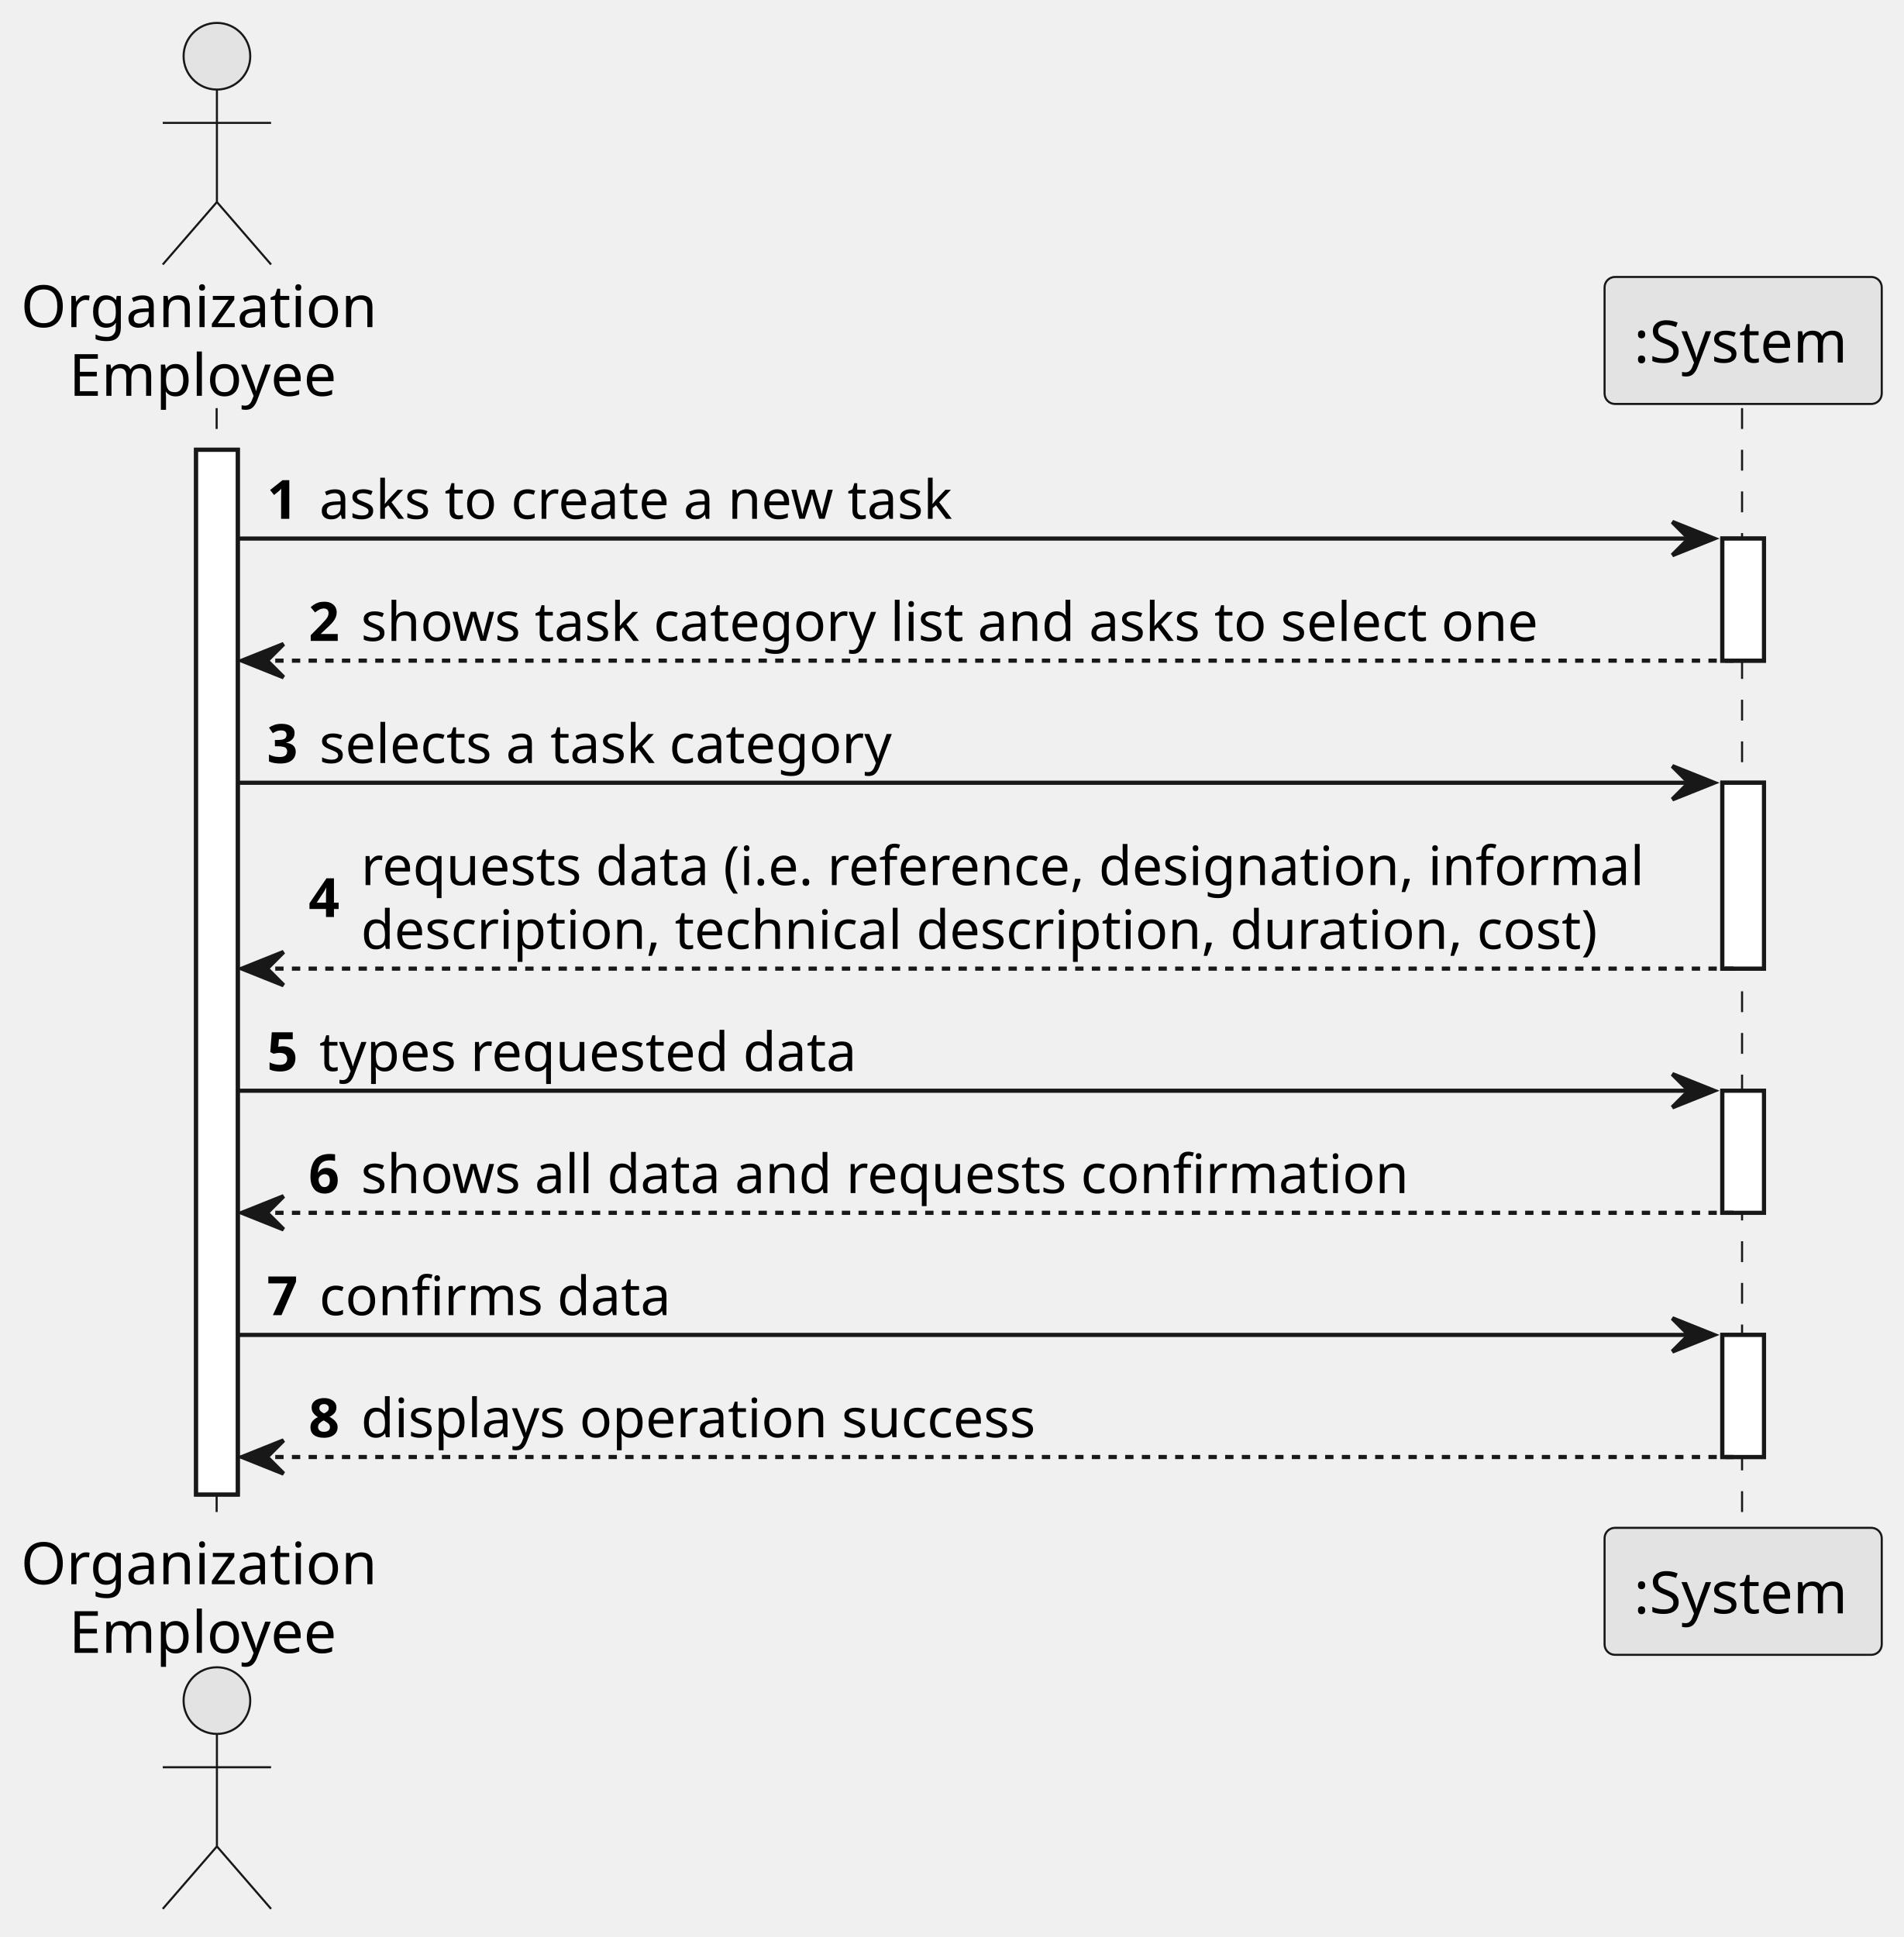
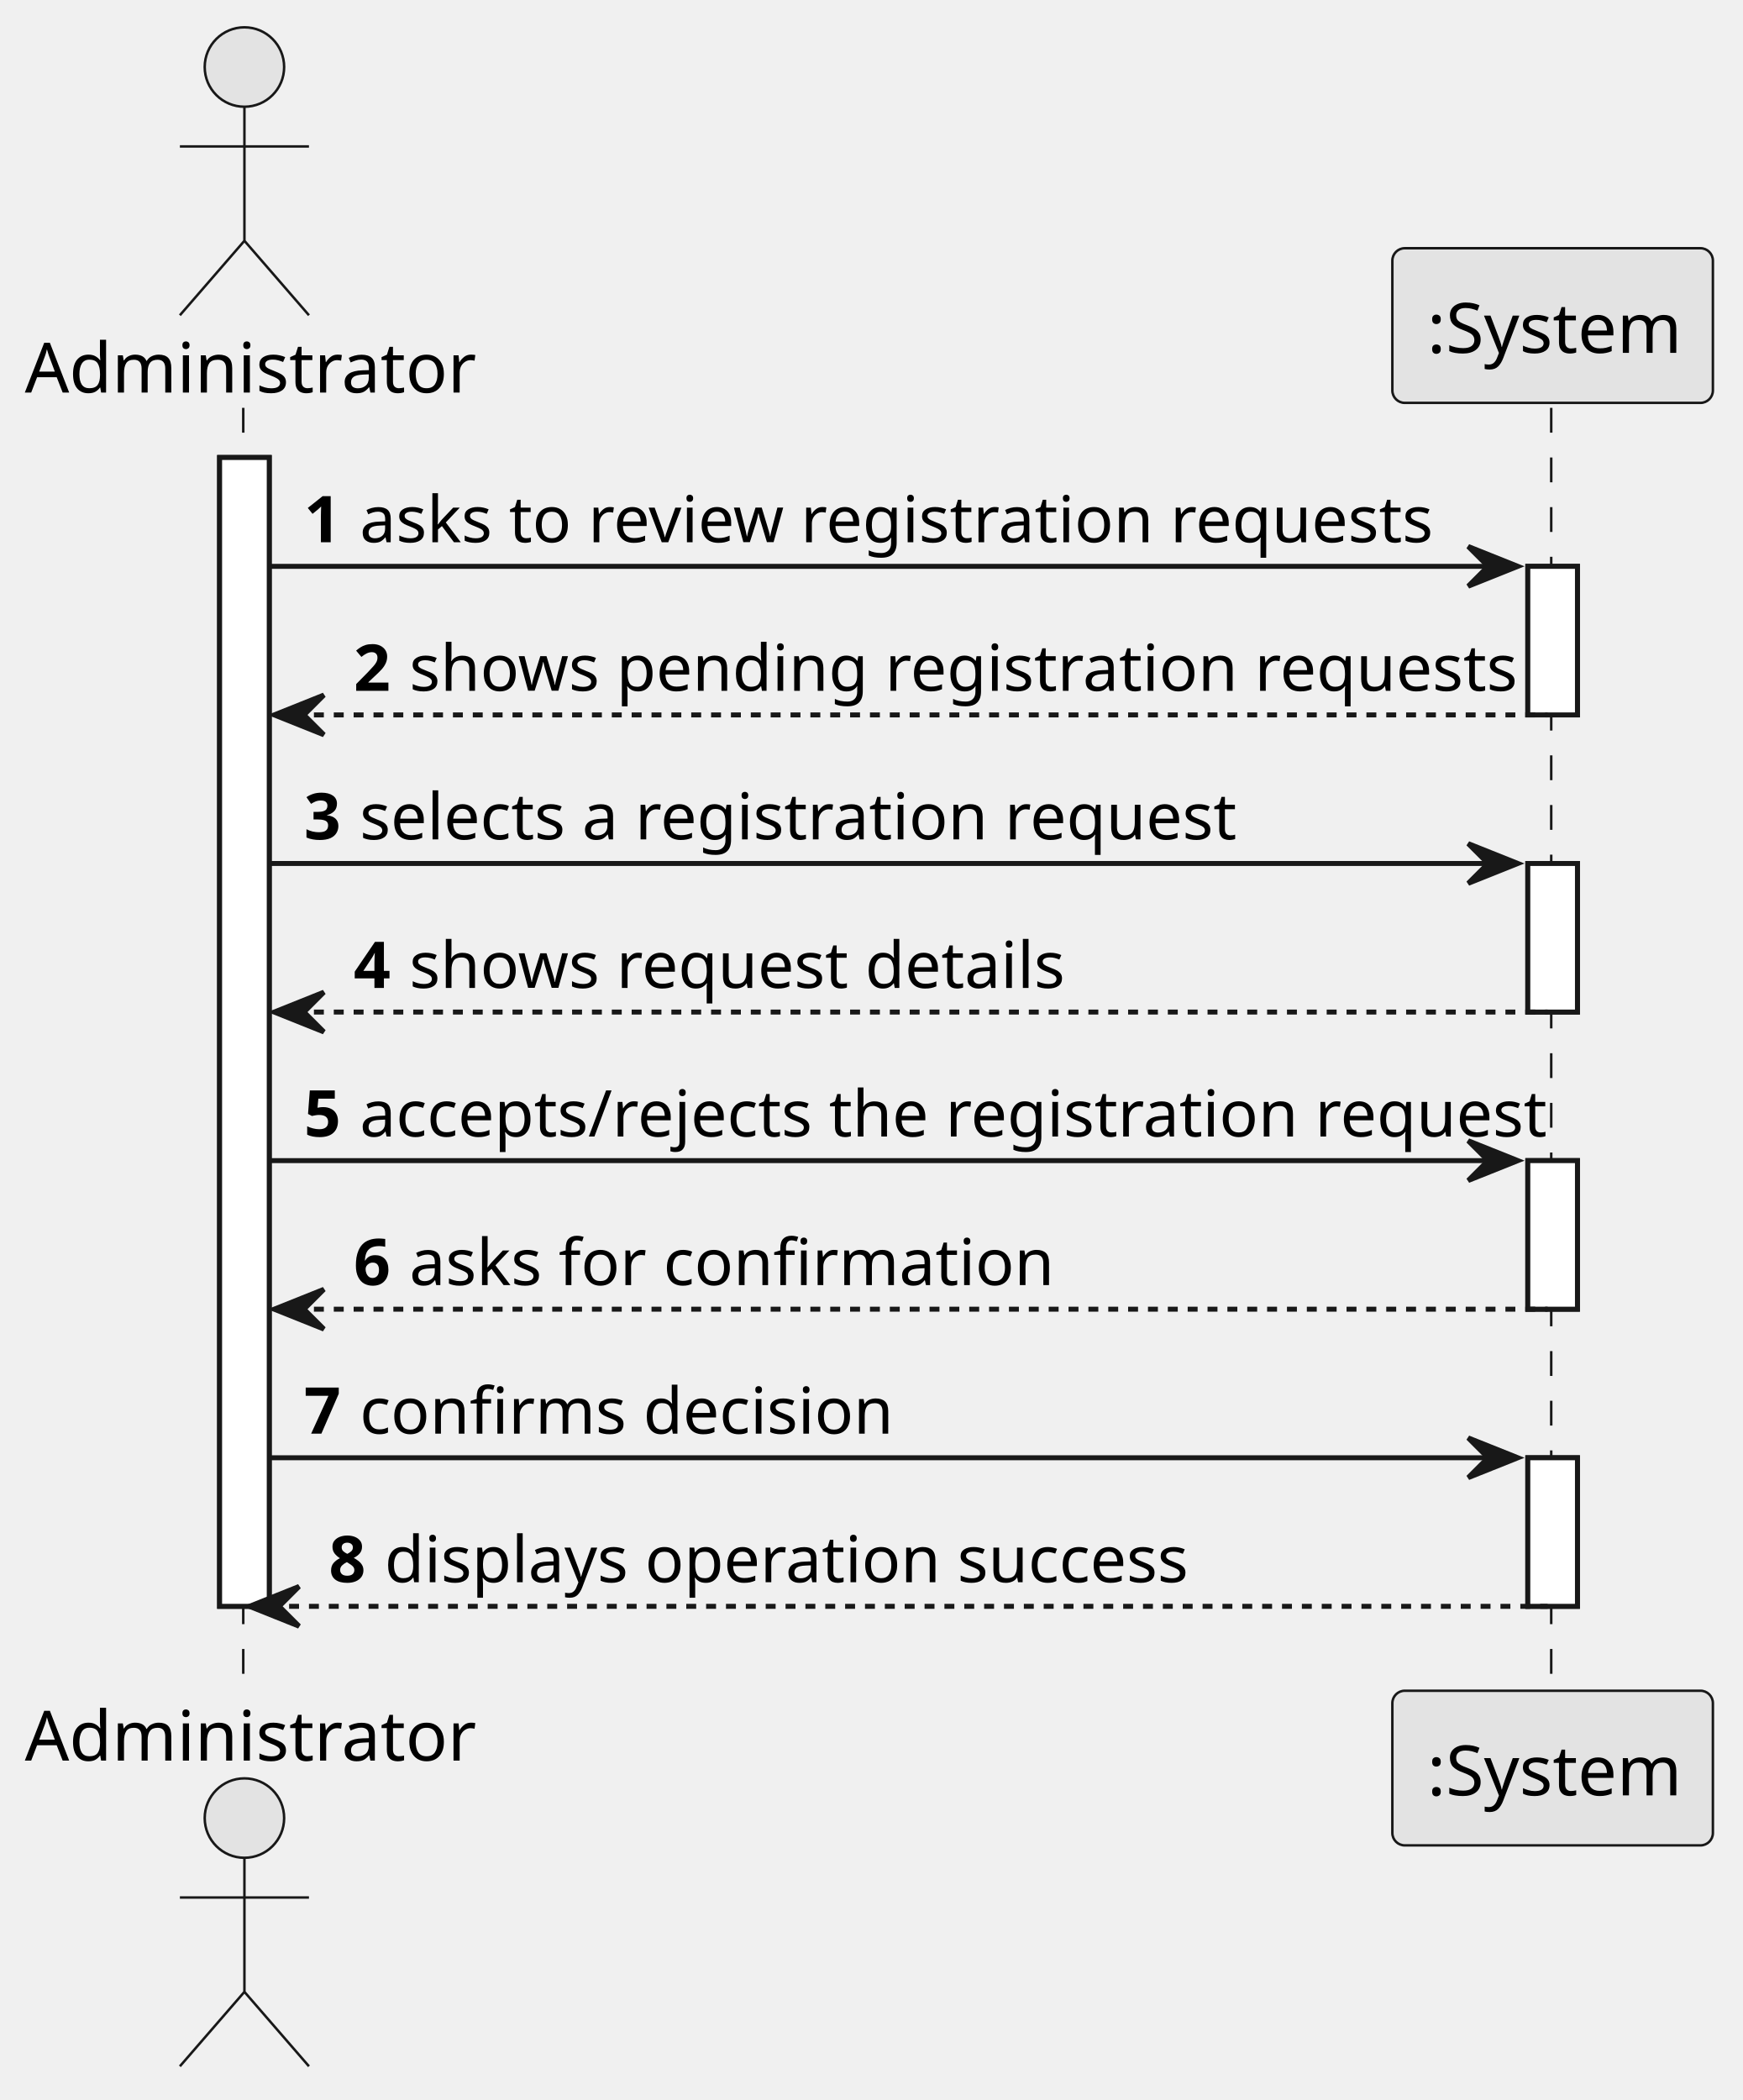
- <svg xmlns="http://www.w3.org/2000/svg" contentStyleType="text/css" height="465px" preserveAspectRatio="none" style="width:457px;height:465px;background:#FFFFFF;" version="1.1" viewBox="0 0 457 465" width="457px" zoomAndPan="magnify">
+ <svg xmlns="http://www.w3.org/2000/svg" contentStyleType="text/css" data-diagram-type="SEQUENCE" height="423px" preserveAspectRatio="none" style="width:351px;height:423px;background:#FFFFFF;" version="1.1" viewBox="0 0 351 423" width="351px" zoomAndPan="magnify">
  <defs />
  <g>
-     <rect fill="#FFFFFF" height="250.795" style="stroke:#181818;stroke-width:1.0;" width="10" x="47.065" y="107.977" />
-     <rect fill="#FFFFFF" height="29.311" style="stroke:#181818;stroke-width:1.0;" width="10" x="413.397" y="129.287" />
-     <rect fill="#FFFFFF" height="44.621" style="stroke:#181818;stroke-width:1.0;" width="10" x="413.397" y="187.908" />
-     <rect fill="#FFFFFF" height="29.311" style="stroke:#181818;stroke-width:1.0;" width="10" x="413.397" y="261.84" />
-     <rect fill="#FFFFFF" height="29.311" style="stroke:#181818;stroke-width:1.0;" width="10" x="413.397" y="320.461" />
-     <line style="stroke:#181818;stroke-width:0.5;stroke-dasharray:5.0,5.0;" x1="52" x2="52" y1="97.977" y2="367.772" />
-     <line style="stroke:#181818;stroke-width:0.5;stroke-dasharray:5.0,5.0;" x1="418.133" x2="418.133" y1="97.977" y2="367.772" />
-     <text fill="#000000" font-family="sans-serif" font-size="14" lengthAdjust="spacing" textLength="88.129" x="5" y="78.535">Organization</text>
-     <text fill="#000000" font-family="sans-serif" font-size="14" lengthAdjust="spacing" textLength="65.03" x="16.549" y="95.023">Employee</text>
-     <ellipse cx="52.065" cy="13.5" fill="#E3E3E3" rx="8" ry="8" style="stroke:#181818;stroke-width:0.5;" />
-     <path d="M52.065,21.5 L52.065,48.5 M39.065,29.5 L65.064,29.5 M52.065,48.5 L39.065,63.5 M52.065,48.5 L65.064,63.5 " fill="none" style="stroke:#181818;stroke-width:0.5;" />
-     <text fill="#000000" font-family="sans-serif" font-size="14" lengthAdjust="spacing" textLength="88.129" x="5" y="380.307">Organization</text>
-     <text fill="#000000" font-family="sans-serif" font-size="14" lengthAdjust="spacing" textLength="65.03" x="16.549" y="396.795">Employee</text>
-     <ellipse cx="52.065" cy="408.248" fill="#E3E3E3" rx="8" ry="8" style="stroke:#181818;stroke-width:0.5;" />
-     <path d="M52.065,416.248 L52.065,443.248 M39.065,424.248 L65.064,424.248 M52.065,443.248 L39.065,458.248 M52.065,443.248 L65.064,458.248 " fill="none" style="stroke:#181818;stroke-width:0.5;" />
-     <rect fill="#E3E3E3" height="30.488" rx="2.5" ry="2.5" style="stroke:#181818;stroke-width:0.5;" width="66.527" x="385.133" y="66.488" />
-     <text fill="#000000" font-family="sans-serif" font-size="14" lengthAdjust="spacing" textLength="52.527" x="392.133" y="87.023">:System</text>
-     <rect fill="#E3E3E3" height="30.488" rx="2.5" ry="2.5" style="stroke:#181818;stroke-width:0.5;" width="66.527" x="385.133" y="366.772" />
-     <text fill="#000000" font-family="sans-serif" font-size="14" lengthAdjust="spacing" textLength="52.527" x="392.133" y="387.307">:System</text>
-     <rect fill="#FFFFFF" height="250.795" style="stroke:#181818;stroke-width:1.0;" width="10" x="47.065" y="107.977" />
-     <rect fill="#FFFFFF" height="29.311" style="stroke:#181818;stroke-width:1.0;" width="10" x="413.397" y="129.287" />
-     <rect fill="#FFFFFF" height="44.621" style="stroke:#181818;stroke-width:1.0;" width="10" x="413.397" y="187.908" />
-     <rect fill="#FFFFFF" height="29.311" style="stroke:#181818;stroke-width:1.0;" width="10" x="413.397" y="261.84" />
-     <rect fill="#FFFFFF" height="29.311" style="stroke:#181818;stroke-width:1.0;" width="10" x="413.397" y="320.461" />
-     <polygon fill="#181818" points="401.397,125.287,411.397,129.287,401.397,133.287,405.397,129.287" style="stroke:#181818;stroke-width:1.0;" />
-     <line style="stroke:#181818;stroke-width:1.0;" x1="57.065" x2="407.397" y1="129.287" y2="129.287" />
-     <text fill="#000000" font-family="sans-serif" font-size="13" font-weight="bold" lengthAdjust="spacing" textLength="8.576" x="64.064" y="124.545">1</text>
-     <text fill="#000000" font-family="sans-serif" font-size="13" lengthAdjust="spacing" textLength="158.723" x="76.64" y="124.545">asks to create a new task</text>
-     <polygon fill="#181818" points="68.064,154.598,58.065,158.598,68.064,162.598,64.064,158.598" style="stroke:#181818;stroke-width:1.0;" />
-     <line style="stroke:#181818;stroke-width:1.0;stroke-dasharray:2.0,2.0;" x1="62.065" x2="417.397" y1="158.598" y2="158.598" />
-     <text fill="#000000" font-family="sans-serif" font-size="13" font-weight="bold" lengthAdjust="spacing" textLength="8.576" x="74.064" y="153.856">2</text>
-     <text fill="#000000" font-family="sans-serif" font-size="13" lengthAdjust="spacing" textLength="295.642" x="86.64" y="153.856">shows task category list and asks to select one</text>
-     <polygon fill="#181818" points="401.397,183.908,411.397,187.908,401.397,191.908,405.397,187.908" style="stroke:#181818;stroke-width:1.0;" />
-     <line style="stroke:#181818;stroke-width:1.0;" x1="57.065" x2="407.397" y1="187.908" y2="187.908" />
-     <text fill="#000000" font-family="sans-serif" font-size="13" font-weight="bold" lengthAdjust="spacing" textLength="8.576" x="64.064" y="183.166">3</text>
-     <text fill="#000000" font-family="sans-serif" font-size="13" lengthAdjust="spacing" textLength="142.949" x="76.64" y="183.166">selects a task category</text>
-     <polygon fill="#181818" points="68.064,228.529,58.065,232.529,68.064,236.529,64.064,232.529" style="stroke:#181818;stroke-width:1.0;" />
-     <line style="stroke:#181818;stroke-width:1.0;stroke-dasharray:2.0,2.0;" x1="62.065" x2="417.397" y1="232.529" y2="232.529" />
-     <text fill="#000000" font-family="sans-serif" font-size="13" font-weight="bold" lengthAdjust="spacing" textLength="8.576" x="74.064" y="220.132">4</text>
-     <text fill="#000000" font-family="sans-serif" font-size="13" lengthAdjust="spacing" textLength="319.757" x="86.64" y="212.477">requests data (i.e. reference, designation, informal</text>
-     <text fill="#000000" font-family="sans-serif" font-size="13" lengthAdjust="spacing" textLength="310.115" x="86.64" y="227.787">description, technical description, duration, cost)</text>
-     <polygon fill="#181818" points="401.397,257.84,411.397,261.84,401.397,265.84,405.397,261.84" style="stroke:#181818;stroke-width:1.0;" />
-     <line style="stroke:#181818;stroke-width:1.0;" x1="57.065" x2="407.397" y1="261.84" y2="261.84" />
-     <text fill="#000000" font-family="sans-serif" font-size="13" font-weight="bold" lengthAdjust="spacing" textLength="8.576" x="64.064" y="257.098">5</text>
-     <text fill="#000000" font-family="sans-serif" font-size="13" lengthAdjust="spacing" textLength="132.304" x="76.64" y="257.098">types requested data</text>
-     <polygon fill="#181818" points="68.064,287.15,58.065,291.15,68.064,295.15,64.064,291.15" style="stroke:#181818;stroke-width:1.0;" />
-     <line style="stroke:#181818;stroke-width:1.0;stroke-dasharray:2.0,2.0;" x1="62.065" x2="417.397" y1="291.15" y2="291.15" />
-     <text fill="#000000" font-family="sans-serif" font-size="13" font-weight="bold" lengthAdjust="spacing" textLength="8.576" x="74.064" y="286.408">6</text>
-     <text fill="#000000" font-family="sans-serif" font-size="13" lengthAdjust="spacing" textLength="260.146" x="86.64" y="286.408">shows all data and requests confirmation</text>
-     <polygon fill="#181818" points="401.397,316.461,411.397,320.461,401.397,324.461,405.397,320.461" style="stroke:#181818;stroke-width:1.0;" />
-     <line style="stroke:#181818;stroke-width:1.0;" x1="57.065" x2="407.397" y1="320.461" y2="320.461" />
-     <text fill="#000000" font-family="sans-serif" font-size="13" font-weight="bold" lengthAdjust="spacing" textLength="8.576" x="64.064" y="315.719">7</text>
-     <text fill="#000000" font-family="sans-serif" font-size="13" lengthAdjust="spacing" textLength="86.849" x="76.64" y="315.719">confirms data</text>
-     <polygon fill="#181818" points="68.064,345.772,58.065,349.772,68.064,353.772,64.064,349.772" style="stroke:#181818;stroke-width:1.0;" />
-     <line style="stroke:#181818;stroke-width:1.0;stroke-dasharray:2.0,2.0;" x1="62.065" x2="417.397" y1="349.772" y2="349.772" />
-     <text fill="#000000" font-family="sans-serif" font-size="13" font-weight="bold" lengthAdjust="spacing" textLength="8.576" x="74.064" y="345.029">8</text>
-     <text fill="#000000" font-family="sans-serif" font-size="13" lengthAdjust="spacing" textLength="168.422" x="86.64" y="345.029">displays operation success</text>
+     <g>
+       <rect fill="#FFFFFF" height="231.41" style="stroke:#181818;stroke-width:1;" width="10" x="44.234" y="92.151" />
+     </g>
+     <g>
+       <rect fill="#FFFFFF" height="29.926" style="stroke:#181818;stroke-width:1;" width="10" x="307.743" y="114.078" />
+     </g>
+     <g>
+       <rect fill="#FFFFFF" height="29.926" style="stroke:#181818;stroke-width:1;" width="10" x="307.743" y="173.93" />
+     </g>
+     <g>
+       <rect fill="#FFFFFF" height="29.926" style="stroke:#181818;stroke-width:1;" width="10" x="307.743" y="233.783" />
+     </g>
+     <g>
+       <rect fill="#FFFFFF" height="29.926" style="stroke:#181818;stroke-width:1;" width="10" x="307.743" y="293.635" />
+     </g>
+     <g>
+       <rect fill="#000000" fill-opacity="0" height="259.41" width="8" x="45.234" y="82.151" />
+       <line style="stroke:#181818;stroke-width:0.5;stroke-dasharray:5,5;" x1="49" x2="49" y1="82.151" y2="341.562" />
+     </g>
+     <g>
+       <rect fill="#000000" fill-opacity="0" height="259.41" width="8" x="308.743" y="82.151" />
+       <line style="stroke:#181818;stroke-width:0.5;stroke-dasharray:5,5;" x1="312.46" x2="312.46" y1="82.151" y2="341.562" />
+     </g>
+     <g class="participant participant-head" data-participant="Admin">
+       <text fill="#000000" font-family="sans-serif" font-size="14" lengthAdjust="spacing" textLength="82.469" x="5" y="79.075">Administrator</text>
+       <ellipse cx="49.234" cy="13.5" fill="#E3E3E3" rx="8" ry="8" style="stroke:#181818;stroke-width:0.5;" />
+       <path d="M49.234,21.5 L49.234,48.5 M36.234,29.5 L62.234,29.5 M49.234,48.5 L36.234,63.5 M49.234,48.5 L62.234,63.5" fill="none" style="stroke:#181818;stroke-width:0.5;" />
+     </g>
+     <g class="participant participant-tail" data-participant="Admin">
+       <text fill="#000000" font-family="sans-serif" font-size="14" lengthAdjust="spacing" textLength="82.469" x="5" y="354.637">Administrator</text>
+       <ellipse cx="49.234" cy="366.213" fill="#E3E3E3" rx="8" ry="8" style="stroke:#181818;stroke-width:0.5;" />
+       <path d="M49.234,374.213 L49.234,401.213 M36.234,382.213 L62.234,382.213 M49.234,401.213 L36.234,416.213 M49.234,401.213 L62.234,416.213" fill="none" style="stroke:#181818;stroke-width:0.5;" />
+     </g>
+     <g class="participant participant-head" data-participant="System">
+       <rect fill="#E3E3E3" height="31.151" rx="2.5" ry="2.5" style="stroke:#181818;stroke-width:0.5;" width="64.565" x="280.46" y="50" />
+       <text fill="#000000" font-family="sans-serif" font-size="14" lengthAdjust="spacing" textLength="50.565" x="287.46" y="71.075">:System</text>
+     </g>
+     <g class="participant participant-tail" data-participant="System">
+       <rect fill="#E3E3E3" height="31.151" rx="2.5" ry="2.5" style="stroke:#181818;stroke-width:0.5;" width="64.565" x="280.46" y="340.562" />
+       <text fill="#000000" font-family="sans-serif" font-size="14" lengthAdjust="spacing" textLength="50.565" x="287.46" y="361.637">:System</text>
+     </g>
+     <g>
+       <rect fill="#FFFFFF" height="231.41" style="stroke:#181818;stroke-width:1;" width="10" x="44.234" y="92.151" />
+     </g>
+     <g>
+       <rect fill="#FFFFFF" height="29.926" style="stroke:#181818;stroke-width:1;" width="10" x="307.743" y="114.078" />
+     </g>
+     <g>
+       <rect fill="#FFFFFF" height="29.926" style="stroke:#181818;stroke-width:1;" width="10" x="307.743" y="173.93" />
+     </g>
+     <g>
+       <rect fill="#FFFFFF" height="29.926" style="stroke:#181818;stroke-width:1;" width="10" x="307.743" y="233.783" />
+     </g>
+     <g>
+       <rect fill="#FFFFFF" height="29.926" style="stroke:#181818;stroke-width:1;" width="10" x="307.743" y="293.635" />
+     </g>
+     <g class="message" data-participant-1="Admin" data-participant-2="System">
+       <polygon fill="#181818" points="295.743,110.078,305.743,114.078,295.743,118.078,299.743,114.078" style="stroke:#181818;stroke-width:1;" />
+       <line style="stroke:#181818;stroke-width:1;" x1="54.234" x2="301.743" y1="114.078" y2="114.078" />
+       <text fill="#000000" font-family="sans-serif" font-size="13" font-weight="bold" lengthAdjust="spacing" textLength="7.23" x="61.234" y="109.221">1</text>
+       <text fill="#000000" font-family="sans-serif" font-size="13" lengthAdjust="spacing" textLength="203.753" x="72.464" y="109.221">asks to review registration requests</text>
+     </g>
+     <g class="message" data-participant-1="System" data-participant-2="Admin">
+       <polygon fill="#181818" points="65.234,140.004,55.234,144.004,65.234,148.004,61.234,144.004" style="stroke:#181818;stroke-width:1;" />
+       <line style="stroke:#181818;stroke-width:1;stroke-dasharray:2,2;" x1="59.234" x2="311.743" y1="144.004" y2="144.004" />
+       <text fill="#000000" font-family="sans-serif" font-size="13" font-weight="bold" lengthAdjust="spacing" textLength="7.23" x="71.234" y="139.148">2</text>
+       <text fill="#000000" font-family="sans-serif" font-size="13" lengthAdjust="spacing" textLength="208.121" x="82.464" y="139.148">shows pending registration requests</text>
+     </g>
+     <g class="message" data-participant-1="Admin" data-participant-2="System">
+       <polygon fill="#181818" points="295.743,169.93,305.743,173.93,295.743,177.93,299.743,173.93" style="stroke:#181818;stroke-width:1;" />
+       <line style="stroke:#181818;stroke-width:1;" x1="54.234" x2="301.743" y1="173.93" y2="173.93" />
+       <text fill="#000000" font-family="sans-serif" font-size="13" font-weight="bold" lengthAdjust="spacing" textLength="7.23" x="61.234" y="169.074">3</text>
+       <text fill="#000000" font-family="sans-serif" font-size="13" lengthAdjust="spacing" textLength="166.194" x="72.464" y="169.074">selects a registration request</text>
+     </g>
+     <g class="message" data-participant-1="System" data-participant-2="Admin">
+       <polygon fill="#181818" points="65.234,199.856,55.234,203.856,65.234,207.856,61.234,203.856" style="stroke:#181818;stroke-width:1;" />
+       <line style="stroke:#181818;stroke-width:1;stroke-dasharray:2,2;" x1="59.234" x2="311.743" y1="203.856" y2="203.856" />
+       <text fill="#000000" font-family="sans-serif" font-size="13" font-weight="bold" lengthAdjust="spacing" textLength="7.23" x="71.234" y="199">4</text>
+       <text fill="#000000" font-family="sans-serif" font-size="13" lengthAdjust="spacing" textLength="125.011" x="82.464" y="199">shows request details</text>
+     </g>
+     <g class="message" data-participant-1="Admin" data-participant-2="System">
+       <polygon fill="#181818" points="295.743,229.783,305.743,233.783,295.743,237.783,299.743,233.783" style="stroke:#181818;stroke-width:1;" />
+       <line style="stroke:#181818;stroke-width:1;" x1="54.234" x2="301.743" y1="233.783" y2="233.783" />
+       <text fill="#000000" font-family="sans-serif" font-size="13" font-weight="bold" lengthAdjust="spacing" textLength="7.23" x="61.234" y="228.926">5</text>
+       <text fill="#000000" font-family="sans-serif" font-size="13" lengthAdjust="spacing" textLength="223.279" x="72.464" y="228.926">accepts/rejects the registration request</text>
+     </g>
+     <g class="message" data-participant-1="System" data-participant-2="Admin">
+       <polygon fill="#181818" points="65.234,259.709,55.234,263.709,65.234,267.709,61.234,263.709" style="stroke:#181818;stroke-width:1;" />
+       <line style="stroke:#181818;stroke-width:1;stroke-dasharray:2,2;" x1="59.234" x2="311.743" y1="263.709" y2="263.709" />
+       <text fill="#000000" font-family="sans-serif" font-size="13" font-weight="bold" lengthAdjust="spacing" textLength="7.23" x="71.234" y="258.853">6</text>
+       <text fill="#000000" font-family="sans-serif" font-size="13" lengthAdjust="spacing" textLength="119.933" x="82.464" y="258.853">asks for confirmation</text>
+     </g>
+     <g class="message" data-participant-1="Admin" data-participant-2="System">
+       <polygon fill="#181818" points="295.743,289.635,305.743,293.635,295.743,297.635,299.743,293.635" style="stroke:#181818;stroke-width:1;" />
+       <line style="stroke:#181818;stroke-width:1;" x1="54.234" x2="301.743" y1="293.635" y2="293.635" />
+       <text fill="#000000" font-family="sans-serif" font-size="13" font-weight="bold" lengthAdjust="spacing" textLength="7.23" x="61.234" y="288.779">7</text>
+       <text fill="#000000" font-family="sans-serif" font-size="13" lengthAdjust="spacing" textLength="100.426" x="72.464" y="288.779">confirms decision</text>
+     </g>
+     <g class="message" data-participant-1="System" data-participant-2="Admin">
+       <polygon fill="#181818" points="60.234,319.562,50.234,323.562,60.234,327.562,56.234,323.562" style="stroke:#181818;stroke-width:1;" />
+       <line style="stroke:#181818;stroke-width:1;stroke-dasharray:2,2;" x1="54.234" x2="311.743" y1="323.562" y2="323.562" />
+       <text fill="#000000" font-family="sans-serif" font-size="13" font-weight="bold" lengthAdjust="spacing" textLength="7.23" x="66.234" y="318.705">8</text>
+       <text fill="#000000" font-family="sans-serif" font-size="13" lengthAdjust="spacing" textLength="155.359" x="77.464" y="318.705">displays operation success</text>
+     </g>
  </g>
</svg>
